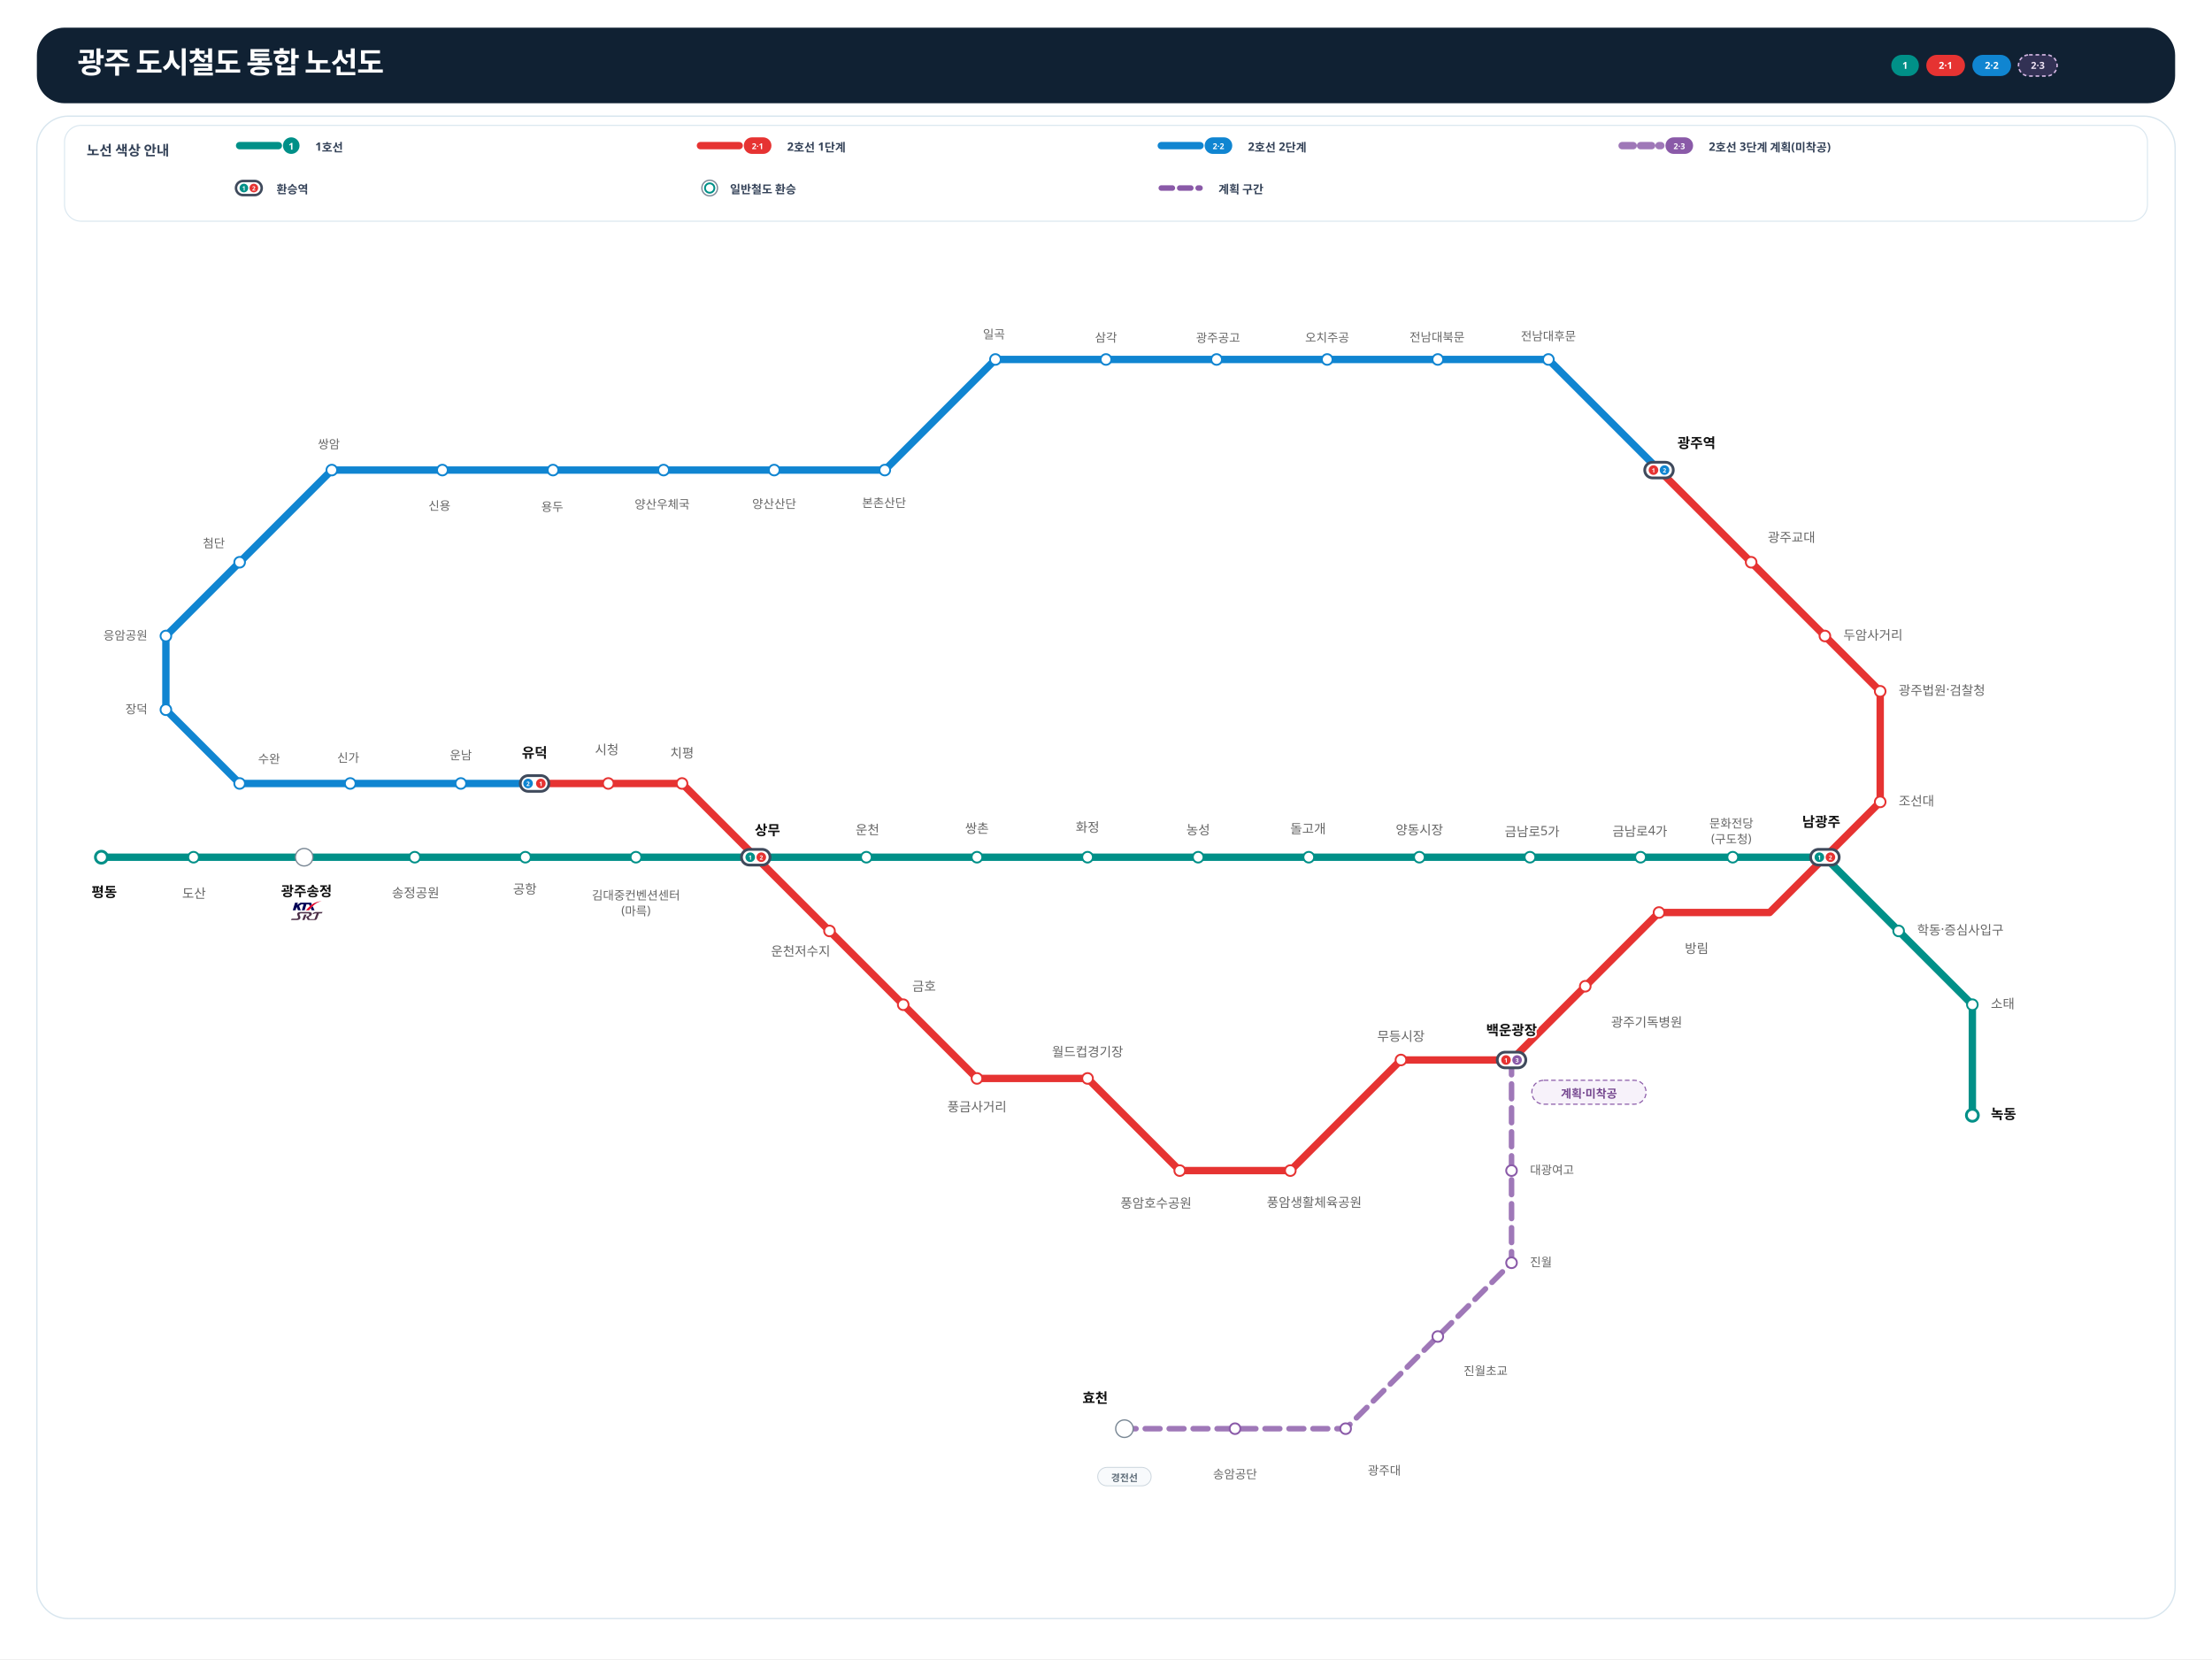
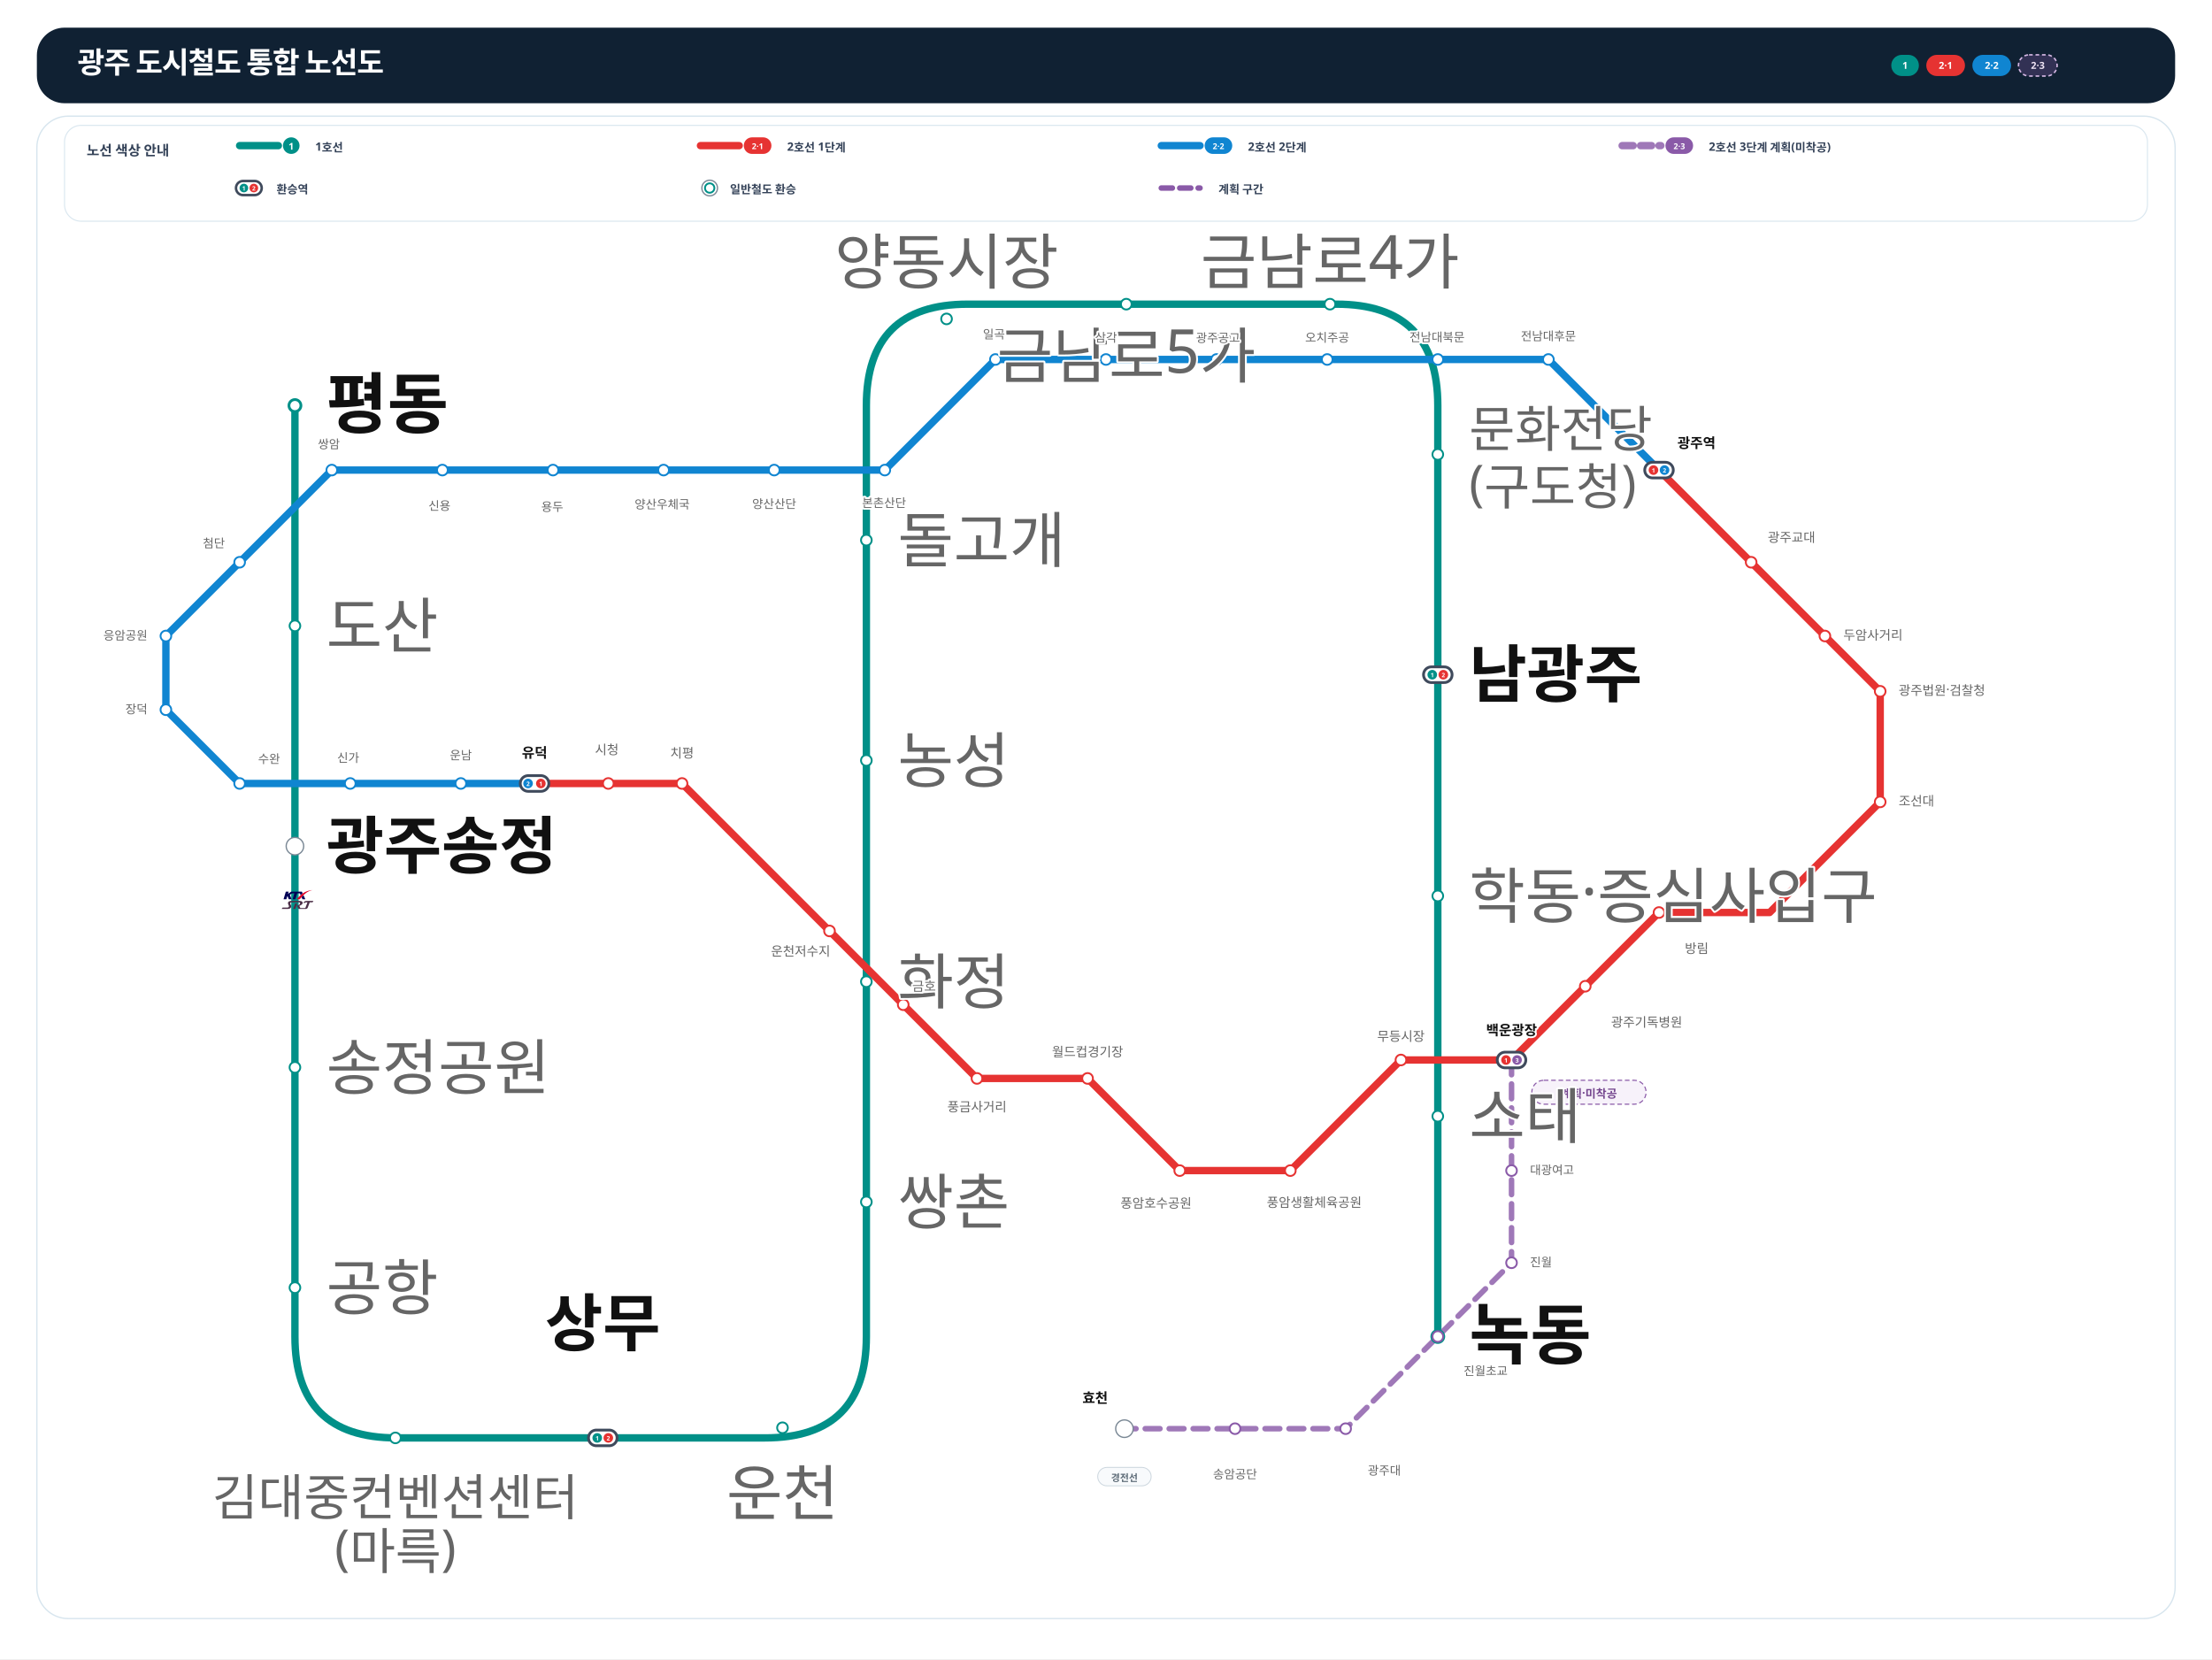
<svg xmlns="http://www.w3.org/2000/svg" width="2400" height="1800" viewBox="0 0 2400 1800" version="1.1" role="img" aria-labelledby="map-title map-description" preserveAspectRatio="xMidYMid meet" id="gwangju-metro-sma-v1-family-map" style="font-family: Pretendard;" data-base-template="easy-subway-sma-v1.svg" data-design-family="sma-v1" data-base-unit-u="8px" data-line-width="1u" data-grid="3u" data-corner-radius="2.5u" data-parallel-gap="0.25u" data-octolinear="true" data-district-labels="removed" data-revision="sma-v1-cultural-center-separation-phase3-status-rail-logos-v5" data-station-data-verified="2026-07-12" data-station-data-basis="GRTC-current-line1-and-official-line2-plan" data-line2-name-status="phase1-citizen-preference;phase2-3-provisional" data-route-shape="octolinear-rounded-ring" data-left-ring-smoothing="237-238-201-202-203" data-font-policy="Pretendard-only" data-phase3-status="planned-unbuilt-separate-project-review" data-cultural-center-overlap="resolved" data-rail-logo-format="inline-svg-paths">
  <defs id="ui-card-background-definitions">
    <clipPath id="rounded-map-card-clip-area">
      <rect x="40" y="126" width="2320" height="1630" rx="34" ry="34" id="rect1" />
    </clipPath>
    <style id="sma-v1-family-style" type="text/css">
#gwangju-metro-sma-v1-family-map { font-family:Pretendard; }
#gwangju-metro-sma-v1-family-map text,
#gwangju-metro-sma-v1-family-map tspan { font-family:Pretendard; }
.ui-title { fill:#FFFFFF; font-size:32px; font-weight:900; letter-spacing:-1px; }
.ui-chip-label { fill:#FFFFFF; font-size:10.5px; font-weight:900; text-anchor:middle; dominant-baseline:middle; }
.ui-note { fill:#6E7F8B; font-size:12px; font-weight:650; letter-spacing:-0.2px; }
.route { fill:none; stroke-width:8px; stroke-linecap:round; stroke-linejoin:round; stroke-miterlimit:1; shape-rendering:geometricPrecision; }
.route-phase3 { stroke-width:6px; stroke-dasharray:16 10; }
.station-node { fill:#FFFFFF; stroke-width:2px; vector-effect:non-scaling-stroke; shape-rendering:geometricPrecision; }
.station-node-terminal { stroke-width:3px; }
.station-label { paint-order:stroke; stroke:#FFFFFF; stroke-width:4px; stroke-linecap:round; stroke-linejoin:round; text-rendering:geometricPrecision; }
.station-label-ordinary { fill:#666666; font-size:14px; font-weight:400; }
.station-label-small { font-size:13px; }
.station-label-transfer { fill:#111111; font-size:15px; font-weight:600; }
.station-label-terminal { fill:#111111; font-size:15px; font-weight:700; }
.transfer-badge-label { fill:#FFFFFF; font-size:6.5px; font-weight:900; text-anchor:middle; dominant-baseline:central; alignment-baseline:middle; pointer-events:none; }
.legend-title { fill:#344258; font-size:15px; font-weight:900; dominant-baseline:central; }
.legend-name { fill:#344258; font-size:12.5px; font-weight:760; dominant-baseline:central; }
.legend-sub { fill:#6E7F8B; font-size:11.5px; font-weight:600; dominant-baseline:central; }
.rail-chip-text { fill:#5E6C78; font-size:10.5px; font-weight:800; text-anchor:middle; dominant-baseline:central; }

.phase-status-chip-text { fill:#75478F; font-size:12.5px; font-weight:800; text-anchor:middle; dominant-baseline:central; }
</style>
  </defs>
  <rect x="0" y="0" width="2400" height="1800" id="page-background" fill="#FFFFFF" />
  <g id="header-title-legend-and-status-layer">
    <rect x="40" y="30" width="2320" height="82" rx="30" ry="30" id="header-background-pill" fill="#102133" />
    <text x="84" y="79.267" id="header-title-text" class="ui-title">광주 도시철도 통합 노선도</text>
    <g id="header-route-badge-1" class="header-route-badge" data-line="1" data-line-color="#009088">
      <rect x="2052" y="59.5" width="30" height="23" rx="11.5" ry="11.5" fill="#009088" id="rect2" />
      <text x="2067.0" y="71.0" class="ui-chip-label" id="text2">1</text>
    </g>
    <g id="header-route-badge-2-phase1" class="header-route-badge" data-line="2-phase1" data-line-color="#E63332">
      <rect x="2090" y="59.5" width="42" height="23" rx="11.5" ry="11.5" fill="#E63332" id="rect3" />
      <text x="2111.0" y="71.0" class="ui-chip-label" id="text3">2·1</text>
    </g>
    <g id="header-route-badge-2-phase2" class="header-route-badge" data-line="2-phase2" data-line-color="#1085D1">
      <rect x="2140" y="59.5" width="42" height="23" rx="11.5" ry="11.5" fill="#1085D1" id="rect4" />
      <text x="2161.0" y="71.0" class="ui-chip-label" id="text4">2·2</text>
    </g>
    <g id="header-route-badge-2-phase3" class="header-route-badge" data-line="2-phase3" data-line-color="#8A5AA8" data-status="planned-unbuilt">
      <rect x="2190" y="59.5" width="42" height="23" rx="11.5" ry="11.5" fill="#8A5AA8" id="rect5" fill-opacity="0.28" stroke="#D4B7E3" stroke-width="1.6" stroke-dasharray="4 3" />
      <text x="2211.0" y="71.0" class="ui-chip-label" id="text5" style="fill:#F0E5F5">2·3</text>
    </g>
  </g>
  <rect x="40" y="126" width="2320" height="1630" rx="34" ry="34" id="main-map-card-background" fill="#FFFFFF" stroke="#D7E5EE" stroke-width="1.4" />
  <g id="top-route-line-explanation-layer" data-name="상단 노선 색상 안내">
    <rect x="70" y="136" width="2260" height="104" rx="18" ry="18" id="top-route-line-explanation-background" fill="#FFFFFF" stroke="#D7E5EE" stroke-width="1.1" opacity="0.96" />
    <text x="94" y="162" id="top-route-line-explanation-title" class="legend-title">노선 색상 안내</text>
    <path d="M 260 158 L 302 158" fill="none" stroke="#009088" stroke-width="8" stroke-linecap="round" id="path5" />
    <rect x="307" y="149" width="18" height="18" rx="9" ry="9" fill="#009088" id="rect6" />
    <text x="316.0" y="158.4" fill="#FFFFFF" font-size="10.2" font-weight="900" text-anchor="middle" dominant-baseline="central" alignment-baseline="middle" id="text6">1</text>
    <text x="342" y="158.4" class="legend-name" text-anchor="start" id="text7">1호선</text>
    <path d="M 760 158 L 802 158" fill="none" stroke="#E63332" stroke-width="8" stroke-linecap="round" id="path7" />
    <rect x="807" y="149" width="30" height="18" rx="9" ry="9" fill="#E63332" id="rect7" />
    <text x="822.0" y="158.4" fill="#FFFFFF" font-size="8.8" font-weight="900" text-anchor="middle" dominant-baseline="central" alignment-baseline="middle" id="text8">2·1</text>
    <text x="854" y="158.4" class="legend-name" text-anchor="start" id="text9">2호선 1단계</text>
    <path d="M 1260 158 L 1302 158" fill="none" stroke="#1085D1" stroke-width="8" stroke-linecap="round" id="path9" />
    <rect x="1307" y="149" width="30" height="18" rx="9" ry="9" fill="#1085D1" id="rect9" />
    <text x="1322.0" y="158.4" fill="#FFFFFF" font-size="8.8" font-weight="900" text-anchor="middle" dominant-baseline="central" alignment-baseline="middle" id="text10">2·2</text>
    <text x="1354" y="158.4" class="legend-name" text-anchor="start" id="text11">2호선 2단계</text>
    <path d="M 1760 158 L 1802 158" fill="none" stroke="#8A5AA8" stroke-width="8" stroke-linecap="round" stroke-dasharray="12 8" id="path11" stroke-opacity="0.82" />
    <rect x="1807" y="149" width="30" height="18" rx="9" ry="9" fill="#8A5AA8" id="rect11" />
    <text x="1822.0" y="158.4" fill="#FFFFFF" font-size="8.8" font-weight="900" text-anchor="middle" dominant-baseline="central" alignment-baseline="middle" id="text12">2·3</text>
    <text x="1854" y="158.4" class="legend-name" text-anchor="start" id="text13">2호선 3단계 계획(미착공)</text>
    <g id="legend-transfer-capsule" class="ourclass-transfer-symbol">
      <path d="M 263.7 204 L 276.3 204" fill="none" stroke="#3F4A5C" stroke-width="18.0" stroke-linecap="round" stroke-linejoin="round" id="path13" />
      <path d="M 263.7 204 L 276.3 204" fill="none" stroke="#FFFFFF" stroke-width="12.6" stroke-linecap="round" stroke-linejoin="round" id="path14" />
      <circle cx="264.6" cy="204" r="4.68" fill="#009088" id="circle14" />
      <text x="264.6" y="204.18" class="transfer-badge-label" font-size="5.85" id="text14">1</text>
      <circle cx="275.4" cy="204" r="4.68" fill="#E63332" id="circle15" />
      <text x="275.4" y="204.18" class="transfer-badge-label" font-size="5.85" id="text15">2</text>
    </g>
    <text x="300" y="204.4" class="legend-name" id="text16">환승역</text>
    <circle cx="770" cy="204" r="8.5" fill="#FFFFFF" stroke="#7A8895" stroke-width="1.4" id="circle16" />
    <circle cx="770" cy="204" r="5.1" fill="#FFFFFF" stroke="#009088" stroke-width="2" id="circle17" />
    <text x="792" y="204.4" class="legend-name" id="text17">일반철도 환승</text>
    <path d="M 1260 204 L 1302 204" fill="none" stroke="#8A5AA8" stroke-width="6" stroke-linecap="round" stroke-dasharray="12 8" id="path17" />
    <text x="1322" y="204.4" class="legend-name" id="text18">계획 구간</text>
  </g>
  <g id="map-card-clipped-content-layer" clip-path="url(#rounded-map-card-clip-area)">
    <g id="main-map-layer">
      <g id="route-lines-layer" data-name="노선" class="render-layer route-layer">
-         <polyline points="110,930 210,930 330,930 450,930 570,930 690,930 820,930 940,930 1060,930 1180,930 1300,930 1420,930 1540,930 1660,930 1780,930 1880,930 1980,930 2060,1010 2140,1090 2140,1210" id="route-line1" class="route" stroke="#009088" data-line="line1" data-line-color="#009088" />
+         <path d="M 320 440 L 320 1450 Q 320 1560 430 1560 L 830 1560 Q 940 1560 940 1450 L 940 440 Q 940 330 1050 330 L 1450 330 Q 1560 330 1560 440 L 1560 1450" id="route-line1" class="route" stroke="#009088" data-line="line1" data-line-color="#009088" />
        <polyline points="580,850 660,850 740,850 820,930 900,1010 980,1090 1060,1170 1180,1170 1280,1270 1400,1270 1520,1150 1640,1150 1720,1070 1800,990 1920,990 1980,930 2040,870 2040,750 1980,690 1900,610 1800,510" id="route-line2-phase1" class="route" stroke="#E63332" data-line="line2-phase1" data-line-color="#E63332" data-bend-smoothing="round-cap-round-join-global-pass" data-direction-system="octolinear" data-cultural-center-separation="1800,990-1920,990-1980,930" />
        <polyline points="1800,510 1680,390 1560,390 1440,390 1320,390 1200,390 1080,390 960,510 840,510 720,510 600,510 480,510 360,510 260,610 180,690 180,770 260,850 380,850 500,850 580,850" id="route-line2-phase2" class="route" stroke="#1085D1" data-line="line2-phase2" data-line-color="#1085D1" data-bend-smoothing="round-cap-round-join-global-pass" data-direction-system="octolinear" />
        <polyline points="1640,1150 1640,1270 1640,1370 1560,1450 1460,1550 1340,1550 1220,1550" id="route-line2-phase3" class="route route-phase3" stroke="#8A5AA8" data-line="line2-phase3" data-line-color="#8A5AA8" data-status="planned-unbuilt" data-project-review="separate-project-after-phase1-2" stroke-opacity="0.82" />
      </g>
      <g id="phase3-planning-status-chip" data-status="planned-unbuilt" data-name="2호선 3단계 상태">
        <rect x="1662" y="1172" width="124" height="26" rx="13" ry="13" fill="#F7F2FA" stroke="#8A5AA8" stroke-width="1.2" stroke-dasharray="5 3" id="rect8" />
        <text x="1724" y="1185.5" class="phase-status-chip-text" id="text19">계획·미착공</text>
      </g>
      <g id="station-symbols-layer" data-name="역" class="render-layer station-layer">
-         <circle cx="110" cy="930" r="6.5" class="station-node station-node-terminal" stroke="#009088" id="circle19" />
-         <circle cx="210" cy="930" r="5.8" class="station-node" stroke="#009088" id="circle20" />
-         <circle cx="450" cy="930" r="5.8" class="station-node" stroke="#009088" id="circle21" />
-         <circle cx="570" cy="930" r="5.8" class="station-node" stroke="#009088" id="circle22" />
-         <circle cx="690" cy="930" r="5.8" class="station-node" stroke="#009088" id="circle23" />
-         <circle cx="940" cy="930" r="5.8" class="station-node" stroke="#009088" id="circle24" />
-         <circle cx="1060" cy="930" r="5.8" class="station-node" stroke="#009088" id="circle25" />
-         <circle cx="1180" cy="930" r="5.8" class="station-node" stroke="#009088" id="circle26" />
-         <circle cx="1300" cy="930" r="5.8" class="station-node" stroke="#009088" id="circle27" />
-         <circle cx="1420" cy="930" r="5.8" class="station-node" stroke="#009088" id="circle28" />
-         <circle cx="1540" cy="930" r="5.8" class="station-node" stroke="#009088" id="circle29" />
-         <circle cx="1660" cy="930" r="5.8" class="station-node" stroke="#009088" id="circle30" />
-         <circle cx="1780" cy="930" r="5.8" class="station-node" stroke="#009088" id="circle31" />
-         <circle cx="1880" cy="930" r="5.8" class="station-node" stroke="#009088" id="circle32" />
-         <circle cx="2060" cy="1010" r="5.8" class="station-node" stroke="#009088" id="circle33" />
-         <circle cx="2140" cy="1090" r="5.8" class="station-node" stroke="#009088" id="circle34" />
-         <circle cx="2140" cy="1210" r="6.5" class="station-node station-node-terminal" stroke="#009088" id="circle35" />
+         <circle cx="320" cy="440" r="6.5" class="station-node station-node-terminal" stroke="#009088" id="circle19" />
+         <circle cx="320" cy="679" r="5.8" class="station-node" stroke="#009088" id="circle20" />
+         <circle cx="320" cy="1158" r="5.8" class="station-node" stroke="#009088" id="circle21" />
+         <circle cx="320" cy="1397" r="5.8" class="station-node" stroke="#009088" id="circle22" />
+         <circle cx="429" cy="1560" r="5.8" class="station-node" stroke="#009088" id="circle23" />
+         <circle cx="849" cy="1549" r="5.8" class="station-node" stroke="#009088" id="circle24" />
+         <circle cx="940" cy="1304" r="5.8" class="station-node" stroke="#009088" id="circle25" />
+         <circle cx="940" cy="1065" r="5.8" class="station-node" stroke="#009088" id="circle26" />
+         <circle cx="940" cy="825" r="5.8" class="station-node" stroke="#009088" id="circle27" />
+         <circle cx="940" cy="586" r="5.8" class="station-node" stroke="#009088" id="circle28" />
+         <circle cx="1027" cy="346" r="5.8" class="station-node" stroke="#009088" id="circle29" />
+         <circle cx="1222" cy="330" r="5.8" class="station-node" stroke="#009088" id="circle30" />
+         <circle cx="1443" cy="330" r="5.8" class="station-node" stroke="#009088" id="circle31" />
+         <circle cx="1560" cy="493" r="5.8" class="station-node" stroke="#009088" id="circle32" />
+         <circle cx="1560" cy="972" r="5.8" class="station-node" stroke="#009088" id="circle33" />
+         <circle cx="1560" cy="1211" r="5.8" class="station-node" stroke="#009088" id="circle34" />
+         <circle cx="1560" cy="1450" r="6.5" class="station-node station-node-terminal" stroke="#009088" id="circle35" />
        <circle cx="660" cy="850" r="5.8" class="station-node" stroke="#E63332" data-station="201" data-station-name="시청" id="circle36" />
        <circle cx="740" cy="850" r="5.8" class="station-node" stroke="#E63332" data-station="202" data-station-name="치평" id="circle37" />
        <circle cx="900" cy="1010" r="5.8" class="station-node" stroke="#E63332" id="circle38" />
        <circle cx="980" cy="1090" r="5.8" class="station-node" stroke="#E63332" id="circle39" />
        <circle cx="1060" cy="1170" r="5.8" class="station-node" stroke="#E63332" id="circle40" />
        <circle cx="1180" cy="1170" r="5.8" class="station-node" stroke="#E63332" id="circle41" />
        <circle cx="1280" cy="1270" r="5.8" class="station-node" stroke="#E63332" id="circle42" />
        <circle cx="1400" cy="1270" r="5.8" class="station-node" stroke="#E63332" id="circle43" />
        <circle cx="1520" cy="1150" r="5.8" class="station-node" stroke="#E63332" id="circle44" />
        <circle cx="1720" cy="1070" r="5.8" class="station-node" stroke="#E63332" id="circle45" />
        <circle cx="1800" cy="990" r="5.8" class="station-node" stroke="#E63332" id="circle46" />
        <circle cx="2040" cy="870" r="5.8" class="station-node" stroke="#E63332" id="circle47" />
        <circle cx="2040" cy="750" r="5.8" class="station-node" stroke="#E63332" id="circle48" />
        <circle cx="1980" cy="690" r="5.8" class="station-node" stroke="#E63332" id="circle49" />
        <circle cx="1900" cy="610" r="5.8" class="station-node" stroke="#E63332" id="circle50" />
        <circle cx="1680" cy="390" r="5.8" class="station-node" stroke="#1085D1" id="circle51" />
        <circle cx="1560" cy="390" r="5.8" class="station-node" stroke="#1085D1" id="circle52" />
        <circle cx="1440" cy="390" r="5.8" class="station-node" stroke="#1085D1" id="circle53" />
        <circle cx="1320" cy="390" r="5.8" class="station-node" stroke="#1085D1" id="circle54" />
        <circle cx="1200" cy="390" r="5.8" class="station-node" stroke="#1085D1" id="circle55" />
        <circle cx="1080" cy="390" r="5.8" class="station-node" stroke="#1085D1" id="circle56" />
        <circle cx="960" cy="510" r="5.8" class="station-node" stroke="#1085D1" id="circle57" />
        <circle cx="840" cy="510" r="5.8" class="station-node" stroke="#1085D1" id="circle58" />
        <circle cx="720" cy="510" r="5.8" class="station-node" stroke="#1085D1" id="circle59" />
        <circle cx="600" cy="510" r="5.8" class="station-node" stroke="#1085D1" id="circle60" />
        <circle cx="480" cy="510" r="5.8" class="station-node" stroke="#1085D1" id="circle61" />
        <circle cx="360" cy="510" r="5.8" class="station-node" stroke="#1085D1" id="circle62" />
        <circle cx="260" cy="610" r="5.8" class="station-node" stroke="#1085D1" id="circle63" />
        <circle cx="180" cy="690" r="5.8" class="station-node" stroke="#1085D1" id="circle64" />
        <circle cx="180" cy="770" r="5.8" class="station-node" stroke="#1085D1" id="circle65" />
        <circle cx="260" cy="850" r="5.8" class="station-node" stroke="#1085D1" id="circle66" />
        <circle cx="380" cy="850" r="5.8" class="station-node" stroke="#1085D1" id="circle67" />
        <circle cx="500" cy="850" r="5.8" class="station-node" stroke="#1085D1" id="circle68" />
        <circle cx="1640" cy="1270" r="5.8" class="station-node" stroke="#8A5AA8" id="circle69" />
        <circle cx="1640" cy="1370" r="5.8" class="station-node" stroke="#8A5AA8" id="circle70" />
        <circle cx="1560" cy="1450" r="5.8" class="station-node" stroke="#8A5AA8" id="circle71" />
        <circle cx="1460" cy="1550" r="5.8" class="station-node" stroke="#8A5AA8" id="circle72" />
        <circle cx="1340" cy="1550" r="5.8" class="station-node" stroke="#8A5AA8" id="circle73" />
-         <circle cx="330" cy="930" r="5.5" fill="#FFFFFF" stroke="#009088" stroke-width="2.2" data-station="117" id="circle74" />
+         <circle cx="320" cy="918" r="5.5" fill="#FFFFFF" stroke="#009088" stroke-width="2.2" data-station="117" id="circle74" />
        <circle cx="1220" cy="1550" r="6.2" fill="#FFFFFF" stroke="#8A5AA8" stroke-width="2.6" data-station="244" id="circle75" />
      </g>
      <g id="rail-transfer-symbols-layer">
        <circle cx="1220" cy="1550" r="9.5" fill="#FFFFFF" stroke="#7A8895" stroke-width="1.4" data-role="rail-transfer" id="circle76" />
-         <circle cx="330" cy="930" r="9.5" fill="#FFFFFF" stroke="#7A8895" stroke-width="1.4" data-role="rail-transfer" id="circle77" />
+         <circle cx="320" cy="918" r="9.5" fill="#FFFFFF" stroke="#7A8895" stroke-width="1.4" data-role="rail-transfer" id="circle77" />
      </g>
      <g id="transfer-station-symbols-layer" data-name="환승역 캡슐" class="render-layer transfer-layer">
        <g id="transfer-station-symbol-상무" class="ourclass-transfer-symbol">
-           <path d="M 813.0 930 L 827.0 930" fill="none" stroke="#3F4A5C" stroke-width="20.0" stroke-linecap="round" stroke-linejoin="round" id="path77" />
-           <path d="M 813.0 930 L 827.0 930" fill="none" stroke="#FFFFFF" stroke-width="14.0" stroke-linecap="round" stroke-linejoin="round" id="path78" />
-           <circle cx="814.0" cy="930" r="5.2" fill="#009088" id="circle78" />
-           <text x="814.0" y="930.2" class="transfer-badge-label" font-size="6.5" id="text78">1</text>
-           <circle cx="826.0" cy="930" r="5.2" fill="#E63332" id="circle79" />
-           <text x="826.0" y="930.2" class="transfer-badge-label" font-size="6.5" id="text79">2</text>
+           <path d="M 647 1560 L 661 1560" fill="none" stroke="#3F4A5C" stroke-width="20.0" stroke-linecap="round" stroke-linejoin="round" id="path77" />
+           <path d="M 647 1560 L 661 1560" fill="none" stroke="#FFFFFF" stroke-width="14.0" stroke-linecap="round" stroke-linejoin="round" id="path78" />
+           <circle cx="648" cy="1560" r="5.2" fill="#009088" id="circle78" />
+           <text x="648" y="1560.2" class="transfer-badge-label" font-size="6.5" id="text78">1</text>
+           <circle cx="660" cy="1560" r="5.2" fill="#E63332" id="circle79" />
+           <text x="660" y="1560.2" class="transfer-badge-label" font-size="6.5" id="text79">2</text>
        </g>
        <g id="transfer-station-symbol-남광주" class="ourclass-transfer-symbol">
-           <path d="M 1973.0 930 L 1987.0 930" fill="none" stroke="#3F4A5C" stroke-width="20.0" stroke-linecap="round" stroke-linejoin="round" id="path79" />
-           <path d="M 1973.0 930 L 1987.0 930" fill="none" stroke="#FFFFFF" stroke-width="14.0" stroke-linecap="round" stroke-linejoin="round" id="path80" />
-           <circle cx="1974.0" cy="930" r="5.2" fill="#009088" id="circle80" />
-           <text x="1974.0" y="930.2" class="transfer-badge-label" font-size="6.5" id="text80">1</text>
-           <circle cx="1986.0" cy="930" r="5.2" fill="#E63332" id="circle81" />
-           <text x="1986.0" y="930.2" class="transfer-badge-label" font-size="6.5" id="text81">2</text>
+           <path d="M 1553 732 L 1567 732" fill="none" stroke="#3F4A5C" stroke-width="20.0" stroke-linecap="round" stroke-linejoin="round" id="path79" />
+           <path d="M 1553 732 L 1567 732" fill="none" stroke="#FFFFFF" stroke-width="14.0" stroke-linecap="round" stroke-linejoin="round" id="path80" />
+           <circle cx="1554" cy="732" r="5.2" fill="#009088" id="circle80" />
+           <text x="1554" y="732.2" class="transfer-badge-label" font-size="6.5" id="text80">1</text>
+           <circle cx="1566" cy="732" r="5.2" fill="#E63332" id="circle81" />
+           <text x="1566" y="732.2" class="transfer-badge-label" font-size="6.5" id="text81">2</text>
        </g>
        <g id="transfer-station-symbol-유덕" class="ourclass-transfer-symbol" data-station="238" data-station-name="유덕" data-node-role="transfer-capsule" data-transfer-type="phase" data-center-x="580" data-center-y="850">
          <path d="M 573.0 850 L 587.0 850" fill="none" stroke="#3F4A5C" stroke-width="20.0" stroke-linecap="round" stroke-linejoin="round" id="path81" />
          <path d="M 573.0 850 L 587.0 850" fill="none" stroke="#FFFFFF" stroke-width="14.0" stroke-linecap="round" stroke-linejoin="round" id="path82" />
          <circle cx="586.808" cy="850" r="5.2" fill="#e63332" id="circle82" />
          <text x="586.808" y="850.2" class="transfer-badge-label" font-size="6.5" id="text82">1</text>
          <circle cx="572.955" cy="850" r="5.2" fill="#1085d1" id="circle83" />
          <text x="572.955" y="850.2" class="transfer-badge-label" font-size="6.5" id="text83">2</text>
        </g>
        <g id="transfer-station-symbol-광주역" class="ourclass-transfer-symbol" data-station="219" data-station-name="광주역" data-node-role="transfer-capsule" data-transfer-type="phase" data-rail-transfer="true">
          <path d="M 1793.0 510 L 1807.0 510" fill="none" stroke="#3F4A5C" stroke-width="20.0" stroke-linecap="round" stroke-linejoin="round" id="path83" />
          <path d="M 1793.0 510 L 1807.0 510" fill="none" stroke="#FFFFFF" stroke-width="14.0" stroke-linecap="round" stroke-linejoin="round" id="path84" />
          <circle cx="1794.0" cy="510" r="5.2" fill="#E63332" id="circle84" />
          <text x="1794.0" y="510.2" class="transfer-badge-label" font-size="6.5" id="text84">1</text>
          <circle cx="1806.0" cy="510" r="5.2" fill="#1085D1" id="circle85" />
          <text x="1806.0" y="510.2" class="transfer-badge-label" font-size="6.5" id="text85">2</text>
        </g>
        <g id="transfer-station-symbol-백운광장" class="ourclass-transfer-symbol" data-station="211" data-station-name="백운광장" data-node-role="transfer-capsule" data-transfer-type="phase">
          <path d="M 1633.0 1150 L 1647.0 1150" fill="none" stroke="#3F4A5C" stroke-width="20.0" stroke-linecap="round" stroke-linejoin="round" id="path85" />
          <path d="M 1633.0 1150 L 1647.0 1150" fill="none" stroke="#FFFFFF" stroke-width="14.0" stroke-linecap="round" stroke-linejoin="round" id="path86" />
          <circle cx="1634.0" cy="1150" r="5.2" fill="#E63332" id="circle86" />
          <text x="1634.0" y="1150.2" class="transfer-badge-label" font-size="6.5" id="text86">1</text>
          <circle cx="1646.0" cy="1150" r="5.2" fill="#8A5AA8" id="circle87" />
          <text x="1646.0" y="1150.2" class="transfer-badge-label" font-size="6.5" id="text87">3</text>
        </g>
      </g>
      <g id="station-name-labels-layer" data-name="역명" class="render-layer label-layer">
-         <g id="station-label-group-119" data-station="119" data-station-name="평동" data-label-role="terminal" transform="translate(3.063743,55.14738)">
-           <text x="110" y="918" id="station-label-119" class="station-label station-label-terminal" text-anchor="middle">평동</text>
-         </g>
-         <g id="station-label-group-118" data-station="118" data-station-name="도산" data-label-role="ordinary" transform="translate(0.5106239,-9.701854)">
-           <text x="210" y="984" id="station-label-118" class="station-label station-label-ordinary" text-anchor="middle">도산</text>
-         </g>
-         <g id="station-label-group-117" data-station="117" data-station-name="광주송정" data-label-role="transfer" transform="translate(2.55312,54.24062)">
-           <text x="330" y="918" id="station-label-117" class="station-label station-label-transfer" text-anchor="middle">광주송정</text>
-         </g>
-         <g id="station-label-group-116" data-station="116" data-station-name="송정공원" data-label-role="ordinary" transform="translate(0.9378998,-10.3169)">
-           <text x="450" y="984" id="station-label-116" class="station-label station-label-ordinary" text-anchor="middle">송정공원</text>
-         </g>
-         <g id="station-label-group-115" data-station="115" data-station-name="공항" data-label-role="ordinary" transform="translate(-0.5106239,51.60322)">
-           <text x="570" y="918" id="station-label-115" class="station-label station-label-ordinary" text-anchor="middle">공항</text>
+         <g id="station-label-group-119" data-station="119" data-station-name="평동" data-label-role="terminal">
+           <text x="354" y="464" id="station-label-119" class="station-label station-label-terminal" text-anchor="start" font-size="72" style="font-size:72px">평동</text>
+         </g>
+         <g id="station-label-group-118" data-station="118" data-station-name="도산" data-label-role="ordinary">
+           <text x="354" y="703" id="station-label-118" class="station-label station-label-ordinary" text-anchor="start" font-size="66" style="font-size:66px">도산</text>
+         </g>
+         <g id="station-label-group-117" data-station="117" data-station-name="광주송정" data-label-role="transfer">
+           <text x="354" y="942" id="station-label-117" class="station-label station-label-transfer" text-anchor="start" font-size="68" style="font-size:68px">광주송정</text>
+         </g>
+         <g id="station-label-group-116" data-station="116" data-station-name="송정공원" data-label-role="ordinary">
+           <text x="354" y="1182" id="station-label-116" class="station-label station-label-ordinary" text-anchor="start" font-size="66" style="font-size:66px">송정공원</text>
+         </g>
+         <g id="station-label-group-115" data-station="115" data-station-name="공항" data-label-role="ordinary">
+           <text x="354" y="1421" id="station-label-115" class="station-label station-label-ordinary" text-anchor="start" font-size="66" style="font-size:66px">공항</text>
        </g>
        <g id="station-label-group-114" data-station="114" data-station-name="김대중컨벤션센터 (마륵)" data-label-role="ordinary">
-           <text x="690" y="976" id="station-label-114" class="station-label station-label-ordinary station-label-small" text-anchor="middle">김대중컨벤션센터</text>
-           <text x="690" y="992" id="station-label-114-2" class="station-label station-label-ordinary station-label-small" text-anchor="middle">(마륵)</text>
-         </g>
-         <g id="station-label-group-112" data-station="112" data-station-name="운천" data-label-role="ordinary" transform="translate(1.164632,-78.73969)">
-           <text x="940" y="984" id="station-label-112" class="station-label station-label-ordinary" text-anchor="middle">운천</text>
-         </g>
-         <g id="station-label-group-111" data-station="111" data-station-name="쌍촌" data-label-role="ordinary" transform="translate(0,-14.23553)">
-           <text x="1060" y="918" id="station-label-111" class="station-label station-label-ordinary" text-anchor="middle">쌍촌</text>
-         </g>
-         <g id="station-label-group-110" data-station="110" data-station-name="화정" data-label-role="ordinary" transform="translate(3.5276623e-8,-81.45886)">
-           <text x="1180" y="984" id="station-label-110" class="station-label station-label-ordinary" text-anchor="middle">화정</text>
-         </g>
-         <g id="station-label-group-109" data-station="109" data-station-name="농성" data-label-role="ordinary" transform="translate(0,-12.6538)">
-           <text x="1300" y="918" id="station-label-109" class="station-label station-label-ordinary" text-anchor="middle">농성</text>
-         </g>
-         <g id="station-label-group-108" data-station="108" data-station-name="돌고개" data-label-role="ordinary" transform="translate(-0.7908627,-79.87714)">
-           <text x="1420" y="984" id="station-label-108" class="station-label station-label-ordinary" text-anchor="middle">돌고개</text>
-         </g>
-         <g id="station-label-group-107" data-station="107" data-station-name="양동시장" data-label-role="ordinary" transform="translate(0,-12.6538)">
-           <text x="1540" y="918" id="station-label-107" class="station-label station-label-ordinary" text-anchor="middle">양동시장</text>
+           <text x="429" y="1644" id="station-label-114" class="station-label station-label-ordinary station-label-small" text-anchor="middle" font-size="54" style="font-size:54px">김대중컨벤션센터</text>
+           <text x="429" y="1698" id="station-label-114-2" class="station-label station-label-ordinary station-label-small" text-anchor="middle" font-size="54" style="font-size:54px">(마륵)</text>
+         </g>
+         <g id="station-label-group-112" data-station="112" data-station-name="운천" data-label-role="ordinary">
+           <text x="849" y="1644" id="station-label-112" class="station-label station-label-ordinary" text-anchor="middle" font-size="66" style="font-size:66px">운천</text>
+         </g>
+         <g id="station-label-group-111" data-station="111" data-station-name="쌍촌" data-label-role="ordinary">
+           <text x="974" y="1328" id="station-label-111" class="station-label station-label-ordinary" text-anchor="start" font-size="66" style="font-size:66px">쌍촌</text>
+         </g>
+         <g id="station-label-group-110" data-station="110" data-station-name="화정" data-label-role="ordinary">
+           <text x="974" y="1089" id="station-label-110" class="station-label station-label-ordinary" text-anchor="start" font-size="66" style="font-size:66px">화정</text>
+         </g>
+         <g id="station-label-group-109" data-station="109" data-station-name="농성" data-label-role="ordinary">
+           <text x="974" y="849" id="station-label-109" class="station-label station-label-ordinary" text-anchor="start" font-size="66" style="font-size:66px">농성</text>
+         </g>
+         <g id="station-label-group-108" data-station="108" data-station-name="돌고개" data-label-role="ordinary">
+           <text x="974" y="610" id="station-label-108" class="station-label station-label-ordinary" text-anchor="start" font-size="66" style="font-size:66px">돌고개</text>
+         </g>
+         <g id="station-label-group-107" data-station="107" data-station-name="양동시장" data-label-role="ordinary">
+           <text x="1027" y="308" id="station-label-107" class="station-label station-label-ordinary" text-anchor="middle" font-size="66" style="font-size:66px">양동시장</text>
        </g>
        <g id="station-label-group-106" data-station="106" data-station-name="금남로5가" data-label-role="ordinary">
-           <text x="1662.373" y="907.286" id="station-label-106" class="station-label station-label-ordinary" text-anchor="middle">금남로5가</text>
-         </g>
-         <g id="station-label-group-105" data-station="105" data-station-name="금남로4가" data-label-role="ordinary" transform="translate(-0.7908627,-11.07208)">
-           <text x="1780" y="918" id="station-label-105" class="station-label station-label-ordinary" text-anchor="middle">금남로4가</text>
-         </g>
-         <g id="station-label-group-104" data-station="104" data-station-name="문화전당 (구도청)" data-label-role="ordinary" transform="translate(-1.490306,-77.9927)">
-           <text x="1880" y="976" id="station-label-104" class="station-label station-label-ordinary station-label-small" text-anchor="middle">문화전당</text>
-           <text x="1880" y="992" id="station-label-104-2" class="station-label station-label-ordinary station-label-small" text-anchor="middle">(구도청)</text>
+           <text x="1222" y="410" id="station-label-106" class="station-label station-label-ordinary" text-anchor="middle" font-size="66" style="font-size:66px">금남로5가</text>
+         </g>
+         <g id="station-label-group-105" data-station="105" data-station-name="금남로4가" data-label-role="ordinary">
+           <text x="1443" y="308" id="station-label-105" class="station-label station-label-ordinary" text-anchor="middle" font-size="66" style="font-size:66px">금남로4가</text>
+         </g>
+         <g id="station-label-group-104" data-station="104" data-station-name="문화전당 (구도청)" data-label-role="ordinary">
+           <text x="1594" y="485" id="station-label-104" class="station-label station-label-ordinary station-label-small" text-anchor="start" font-size="54" style="font-size:54px">문화전당</text>
+           <text x="1594" y="543" id="station-label-104-2" class="station-label station-label-ordinary station-label-small" text-anchor="start" font-size="54" style="font-size:54px">(구도청)</text>
        </g>
        <g id="station-label-group-102" data-station="102" data-station-name="학동·증심사입구" data-label-role="ordinary">
-           <text x="2080" y="1014" id="station-label-102" class="station-label station-label-ordinary" text-anchor="start">학동·증심사입구</text>
+           <text x="1594" y="996" id="station-label-102" class="station-label station-label-ordinary" text-anchor="start" font-size="66" style="font-size:66px">학동·증심사입구</text>
        </g>
        <g id="station-label-group-101" data-station="101" data-station-name="소태" data-label-role="ordinary">
-           <text x="2160" y="1094" id="station-label-101" class="station-label station-label-ordinary" text-anchor="start">소태</text>
+           <text x="1594" y="1235" id="station-label-101" class="station-label station-label-ordinary" text-anchor="start" font-size="66" style="font-size:66px">소태</text>
        </g>
        <g id="station-label-group-100" data-station="100" data-station-name="녹동" data-label-role="terminal">
-           <text x="2160" y="1214" id="station-label-100" class="station-label station-label-terminal" text-anchor="start">녹동</text>
+           <text x="1594" y="1474" id="station-label-100" class="station-label station-label-terminal" text-anchor="start" font-size="72" style="font-size:72px">녹동</text>
        </g>
        <g id="station-label-group-238" data-station="238" data-station-name="유덕" data-label-role="transfer" data-geometry-zone="left-ring-smoothing">
          <text x="580" y="822" id="station-label-238" class="station-label station-label-transfer" text-anchor="middle">유덕</text>
        </g>
        <g id="station-label-group-201" data-station="201" data-station-name="시청" data-label-role="ordinary" data-geometry-zone="left-ring-smoothing" transform="translate(-1.581725,-65.64161)">
          <text x="660" y="884" id="station-label-201" class="station-label station-label-ordinary" text-anchor="middle">시청</text>
        </g>
        <g id="station-label-group-202" data-station="202" data-station-name="치평" data-label-role="ordinary" data-geometry-zone="left-ring-smoothing">
          <text x="740" y="822" id="station-label-202" class="station-label station-label-ordinary" text-anchor="middle">치평</text>
        </g>
        <g id="station-label-group-204" data-station="204" data-station-name="운천저수지" data-label-role="ordinary">
          <text x="900.887" y="1036.985" id="station-label-204" class="station-label station-label-ordinary" text-anchor="end">운천저수지</text>
        </g>
        <g id="station-label-group-205" data-station="205" data-station-name="금호" data-label-role="ordinary" transform="translate(-10.28122,-18.98071)">
          <text x="1000" y="1094" id="station-label-205" class="station-label station-label-ordinary" text-anchor="start">금호</text>
        </g>
        <g id="station-label-group-206" data-station="206" data-station-name="풍금사거리" data-label-role="ordinary" transform="translate(0,-18.18984)">
          <text x="1060" y="1224" id="station-label-206" class="station-label station-label-ordinary" text-anchor="middle">풍금사거리</text>
        </g>
        <g id="station-label-group-207" data-station="207" data-station-name="월드컵경기장" data-label-role="ordinary" transform="translate(0,-11.86294)">
          <text x="1180" y="1158" id="station-label-207" class="station-label station-label-ordinary" text-anchor="middle">월드컵경기장</text>
        </g>
        <g id="station-label-group-208" data-station="208" data-station-name="풍암호수공원" data-label-role="ordinary" transform="translate(22.93502,-27.6802)">
          <text x="1270" y="1338" id="station-label-208" class="station-label station-label-ordinary" text-anchor="end">풍암호수공원</text>
        </g>
        <g id="station-label-group-209" data-station="209" data-station-name="풍암생활체육공원" data-label-role="ordinary" transform="translate(-0.7908627,-28.47106)">
          <text x="1375.202" y="1338" id="station-label-209" class="station-label station-label-ordinary" text-anchor="start">풍암생활체육공원</text>
        </g>
        <g id="station-label-group-210" data-station="210" data-station-name="무등시장" data-label-role="ordinary" transform="translate(0,-8.69949)">
          <text x="1520" y="1138" id="station-label-210" class="station-label station-label-ordinary" text-anchor="middle">무등시장</text>
        </g>
        <g id="station-label-group-212" data-station="212" data-station-name="광주기독병원" data-label-role="ordinary">
          <text x="1748" y="1114" id="station-label-212" class="station-label station-label-ordinary" text-anchor="start">광주기독병원</text>
        </g>
        <g id="station-label-group-213" data-station="213" data-station-name="방림" data-label-role="ordinary">
          <text x="1828" y="1034" id="station-label-213" class="station-label station-label-ordinary" text-anchor="start">방림</text>
        </g>
        <g id="station-label-group-215" data-station="215" data-station-name="조선대" data-label-role="ordinary">
          <text x="2060" y="874" id="station-label-215" class="station-label station-label-ordinary" text-anchor="start">조선대</text>
        </g>
        <g id="station-label-group-216" data-station="216" data-station-name="광주법원·검찰청" data-label-role="ordinary">
          <text x="2060" y="754" id="station-label-216" class="station-label station-label-ordinary" text-anchor="start">광주법원·검찰청</text>
        </g>
        <g id="station-label-group-217" data-station="217" data-station-name="두암사거리" data-label-role="ordinary">
          <text x="2000" y="694" id="station-label-217" class="station-label station-label-ordinary" text-anchor="start">두암사거리</text>
        </g>
        <g id="station-label-group-218" data-station="218" data-station-name="광주교대" data-label-role="ordinary">
          <text x="1918" y="588" id="station-label-218" class="station-label station-label-ordinary" text-anchor="start">광주교대</text>
        </g>
        <g id="station-label-group-219" data-station="219" data-station-name="광주역" data-label-role="transfer">
          <text x="1820" y="486" id="station-label-219" class="station-label station-label-transfer" text-anchor="start">광주역</text>
        </g>
        <g id="station-label-group-220" data-station="220" data-station-name="전남대후문" data-label-role="ordinary" transform="translate(0,-8.69949)">
          <text x="1680" y="378" id="station-label-220" class="station-label station-label-ordinary station-label-small" text-anchor="middle">전남대후문</text>
        </g>
        <g id="station-label-group-221" data-station="221" data-station-name="전남대북문" data-label-role="ordinary" transform="translate(-0.7908627,-73.55023)">
          <text x="1560" y="444" id="station-label-221" class="station-label station-label-ordinary station-label-small" text-anchor="middle">전남대북문</text>
        </g>
        <g id="station-label-group-222" data-station="222" data-station-name="오치주공" data-label-role="ordinary" transform="translate(0,-7.117765)">
          <text x="1440" y="378" id="station-label-222" class="station-label station-label-ordinary station-label-small" text-anchor="middle">오치주공</text>
        </g>
        <g id="station-label-group-223" data-station="223" data-station-name="광주공고" data-label-role="ordinary" transform="translate(1.581725,-72.75937)">
          <text x="1320" y="444" id="station-label-223" class="station-label station-label-ordinary station-label-small" text-anchor="middle">광주공고</text>
        </g>
        <g id="station-label-group-224" data-station="224" data-station-name="삼각" data-label-role="ordinary" transform="translate(0,-7.117765)">
          <text x="1200" y="378" id="station-label-224" class="station-label station-label-ordinary station-label-small" text-anchor="middle">삼각</text>
        </g>
        <g id="station-label-group-225" data-station="225" data-station-name="일곡" data-label-role="ordinary" transform="translate(-1.581725,-76.71368)">
          <text x="1080" y="444" id="station-label-225" class="station-label station-label-ordinary station-label-small" text-anchor="middle">일곡</text>
        </g>
        <g id="station-label-group-226" data-station="226" data-station-name="본촌산단" data-label-role="ordinary" transform="translate(-0.7908627,52.19694)">
          <text x="960" y="498" id="station-label-226" class="station-label station-label-ordinary station-label-small" text-anchor="middle">본촌산단</text>
        </g>
        <g id="station-label-group-227" data-station="227" data-station-name="양산산단" data-label-role="ordinary" transform="translate(0,-12.6538)">
          <text x="840" y="564" id="station-label-227" class="station-label station-label-ordinary station-label-small" text-anchor="middle">양산산단</text>
        </g>
        <g id="station-label-group-228" data-station="228" data-station-name="양산우체국" data-label-role="ordinary" transform="translate(-1.581725,53.77867)">
          <text x="720" y="498" id="station-label-228" class="station-label station-label-ordinary station-label-small" text-anchor="middle">양산우체국</text>
        </g>
        <g id="station-label-group-229" data-station="229" data-station-name="용두" data-label-role="ordinary" transform="translate(-0.7908627,-9.490353)">
          <text x="600" y="564" id="station-label-229" class="station-label station-label-ordinary station-label-small" text-anchor="middle">용두</text>
        </g>
        <g id="station-label-group-230" data-station="230" data-station-name="신용" data-label-role="ordinary" transform="translate(-3.163451,55.36039)">
          <text x="480" y="498" id="station-label-230" class="station-label station-label-ordinary station-label-small" text-anchor="middle">신용</text>
        </g>
        <g id="station-label-group-231" data-station="231" data-station-name="쌍암" data-label-role="ordinary" transform="translate(-3.163451,-77.50455)">
          <text x="360" y="564" id="station-label-231" class="station-label station-label-ordinary station-label-small" text-anchor="middle">쌍암</text>
        </g>
        <g id="station-label-group-232" data-station="232" data-station-name="첨단" data-label-role="ordinary">
          <text x="244" y="594" id="station-label-232" class="station-label station-label-ordinary station-label-small" text-anchor="end">첨단</text>
        </g>
        <g id="station-label-group-233" data-station="233" data-station-name="응암공원" data-label-role="ordinary">
          <text x="160" y="694" id="station-label-233" class="station-label station-label-ordinary station-label-small" text-anchor="end">응암공원</text>
        </g>
        <g id="station-label-group-234" data-station="234" data-station-name="장덕" data-label-role="ordinary">
          <text x="160" y="774" id="station-label-234" class="station-label station-label-ordinary station-label-small" text-anchor="end">장덕</text>
        </g>
        <g id="station-label-group-235" data-station="235" data-station-name="수완" data-label-role="ordinary">
          <text x="280" y="828" id="station-label-235" class="station-label station-label-ordinary station-label-small" text-anchor="start">수완</text>
        </g>
        <g id="station-label-group-236" data-station="236" data-station-name="신가" data-label-role="ordinary" transform="translate(-2.197712,-77.22616)">
          <text x="380" y="904" id="station-label-236" class="station-label station-label-ordinary station-label-small" text-anchor="middle">신가</text>
        </g>
        <g id="station-label-group-237" data-station="237" data-station-name="운남" data-label-role="ordinary" data-geometry-zone="left-ring-smoothing">
          <text x="500" y="824" id="station-label-237" class="station-label station-label-ordinary station-label-small" text-anchor="middle">운남</text>
        </g>
        <g id="station-label-group-239" data-station="239" data-station-name="대광여고" data-label-role="ordinary">
          <text x="1660" y="1274" id="station-label-239" class="station-label station-label-ordinary station-label-small" text-anchor="start">대광여고</text>
        </g>
        <g id="station-label-group-240" data-station="240" data-station-name="진월" data-label-role="ordinary">
          <text x="1660" y="1374" id="station-label-240" class="station-label station-label-ordinary station-label-small" text-anchor="start">진월</text>
        </g>
        <g id="station-label-group-241" data-station="241" data-station-name="진월초교" data-label-role="ordinary">
          <text x="1588" y="1492" id="station-label-241" class="station-label station-label-ordinary station-label-small" text-anchor="start">진월초교</text>
        </g>
        <g id="station-label-group-242" data-station="242" data-station-name="광주대" data-label-role="ordinary">
          <text x="1484" y="1600" id="station-label-242" class="station-label station-label-ordinary station-label-small" text-anchor="start">광주대</text>
        </g>
        <g id="station-label-group-243" data-station="243" data-station-name="송암공단" data-label-role="ordinary">
          <text x="1340" y="1604" id="station-label-243" class="station-label station-label-ordinary station-label-small" text-anchor="middle">송암공단</text>
        </g>
        <g id="station-label-group-244" data-station="244" data-station-name="효천" data-label-role="transfer">
          <text x="1202" y="1522" id="station-label-244" class="station-label station-label-transfer station-label-small" text-anchor="end">효천</text>
        </g>
-         <g id="station-label-group-113-203" data-station="113-203" data-station-name="상무" data-label-role="transfer" transform="translate(-29.11581,6.987795)">
-           <text x="848" y="899" id="station-label-113-203" class="station-label station-label-transfer" text-anchor="start">상무</text>
-         </g>
-         <g id="station-label-group-103-214" data-station="103-214" data-station-name="남광주" data-label-role="transfer" transform="translate(40.73504,1.987075)">
-           <text x="1956" y="895" id="station-label-103-214" class="station-label station-label-transfer" text-anchor="end">남광주</text>
+         <g id="station-label-group-113-203" data-station="113-203" data-station-name="상무" data-label-role="transfer">
+           <text x="654" y="1460" id="station-label-113-203" class="station-label station-label-transfer" text-anchor="middle" font-size="68" style="font-size:68px">상무</text>
+         </g>
+         <g id="station-label-group-103-214" data-station="103-214" data-station-name="남광주" data-label-role="transfer">
+           <text x="1594" y="756" id="station-label-103-214" class="station-label station-label-transfer" text-anchor="start" font-size="68" style="font-size:68px">남광주</text>
        </g>
        <g id="station-label-group-211" data-station="211" data-station-name="백운광장" data-label-role="transfer">
          <text x="1640" y="1123" id="station-label-211" class="station-label station-label-transfer" text-anchor="middle">백운광장</text>
        </g>
      </g>
      <g id="rail-transfer-layer">
-         <g id="rail-chip-gwangju-songjeong-highspeed" data-station="117" data-station-name="광주송정" data-services="KTX,SRT" data-logo-mode="inline-svg-paths" data-logo-source="Wikimedia-Commons-KTX_logo.svg-and-SRT_logo.svg" transform="translate(0.5106239,102.1248)">
+         <g id="rail-chip-gwangju-songjeong-highspeed" data-station="117" data-station-name="광주송정" data-services="KTX,SRT" data-logo-mode="inline-svg-paths" data-logo-source="Wikimedia-Commons-KTX_logo.svg-and-SRT_logo.svg" transform="translate(-9.4894,90.1248)">
          <g id="logo-ktx-inline-vector" transform="matrix(0.03276338,0,0,0.03161,317.1316,875.5116)" aria-label="KTX">
            <path d="m 660,175 -36,37 -28,32 32,71 h 93 z m -522,-40 1,-1 1,1 -1,1 z M 0,315 h 93 l 15,-50 v -3 l 3,-7 2,-10 3,-7 4,-17 2,-3 11,-7 2,1 21,58 18,45 h 92 l -2,-8 -2,-3 -1,-5 -2,-3 -1,-5 -2,-3 -1,-5 -10,-24 -1,-5 -2,-3 -1,-5 -2,-3 -30,-81 76,-49 h 73 l 1,1 -7,21 -4,17 -3,7 -6,24 -3,7 -4,17 -3,7 -6,24 -3,7 v 3 l -20,67 h 93 l 9,-29 v -3 l 3,-7 4,-17 3,-7 4,-17 3,-7 6,-24 3,-7 4,-17 3,-7 4,-17 3,-7 6,-24 3,-7 v -3 l 2,-2 h 85 l 4,6 24,56 25,-23 23,-19 6,-9 9,-10 2,-5 -24,-55 H 255 l -115,81 -1,-2 11,-13 19,-66 H 76 Z" fill="#000055" fill-rule="evenodd" id="logo-ktx-blue-path" />
            <path d="m 958,0 h -9 l -1,1 -15,1 -1,1 -38,5 -25,5 -9,3 h -4 l -40,11 -43,15 -36,15 -39,19 -19,11 -30,20 -28,21 -50,43 -69,69 -46,51 -20,24 h 102 l 55,-69 46,-51 61,-59 46,-38 25,-18 28,-18 48,-25 42,-17 h 3 l 6,-3 22,-7 z" fill="#e00024" fill-rule="evenodd" id="logo-ktx-red-path" />
          </g>
          <g id="logo-srt-inline-vector" transform="matrix(0.0358837,0,0,0.03462048,315.1139,887.2895)" aria-label="SRT">
            <path d="m 473,82 h -68 l -61,170 h 67 z M 1,252 h 187 l 1,-1 h 9 l 1,-1 12,-1 17,-4 12,-4 18,-10 14,-14 6,-9 6,-13 3,-13 v -21 l -1,-1 -1,-10 -7,-19 -13,-26 -6,-20 V 70 l 5,-11 9,-8 13,-5 18,-1 1,-1 224,1 7,2 9,5 5,5 6,12 1,8 -1,1 -1,10 -8,15 -12,12 -15,10 -35,15 -21,7 h -4 l 5,13 39,80 6,6 7,4 7,2 h 199 l 4,1 1,-1 13,-1 9,-3 16,-9 12,-12 6,-9 8,-18 3,-11 2,-3 3,-11 2,-3 2,-8 2,-3 2,-8 2,-3 3,-11 2,-3 32,-90 1,-1 h 78 l 6,-2 7,-7 20,-36 H 751 l -1,1 -20,2 -18,5 -15,7 -13,9 -11,11 -7,10 -8,19 h 37 l 11,-10 8,-4 14,-4 h 10 l 1,-1 h 39 l 1,1 -61,169 -5,5 -12,4 H 565 l -7,-13 v -2 l -6,-11 v -2 l -6,-11 -13,-30 4,-3 10,-3 25,-12 24,-15 10,-8 11,-11 7,-9 6,-11 3,-9 1,-20 -5,-16 -9,-13 -6,-5 L 602,13 586,7 574,4 557,2 556,1 H 545 L 544,0 H 281 l -1,1 -16,1 -18,4 -14,5 -12,6 -13,10 -8,10 -5,10 -3,12 v 22 l 4,18 8,21 11,22 5,18 v 17 l -2,6 -5,8 -9,8 -10,5 -10,3 -12,1 -1,1 H 33 l -8,3 -6,6 z" fill="#4c2f48" fill-rule="evenodd" id="logo-srt-path" />
          </g>
        </g>
        <rect x="1191.0" y="1592" width="58" height="20" rx="10" ry="10" fill="#F8FAFC" stroke="#CDD7DF" stroke-width="1" id="rect89" />
        <text x="1220" y="1602.5" class="rail-chip-text" id="text90">경전선</text>
      </g>
    </g>
  </g>
</svg>
